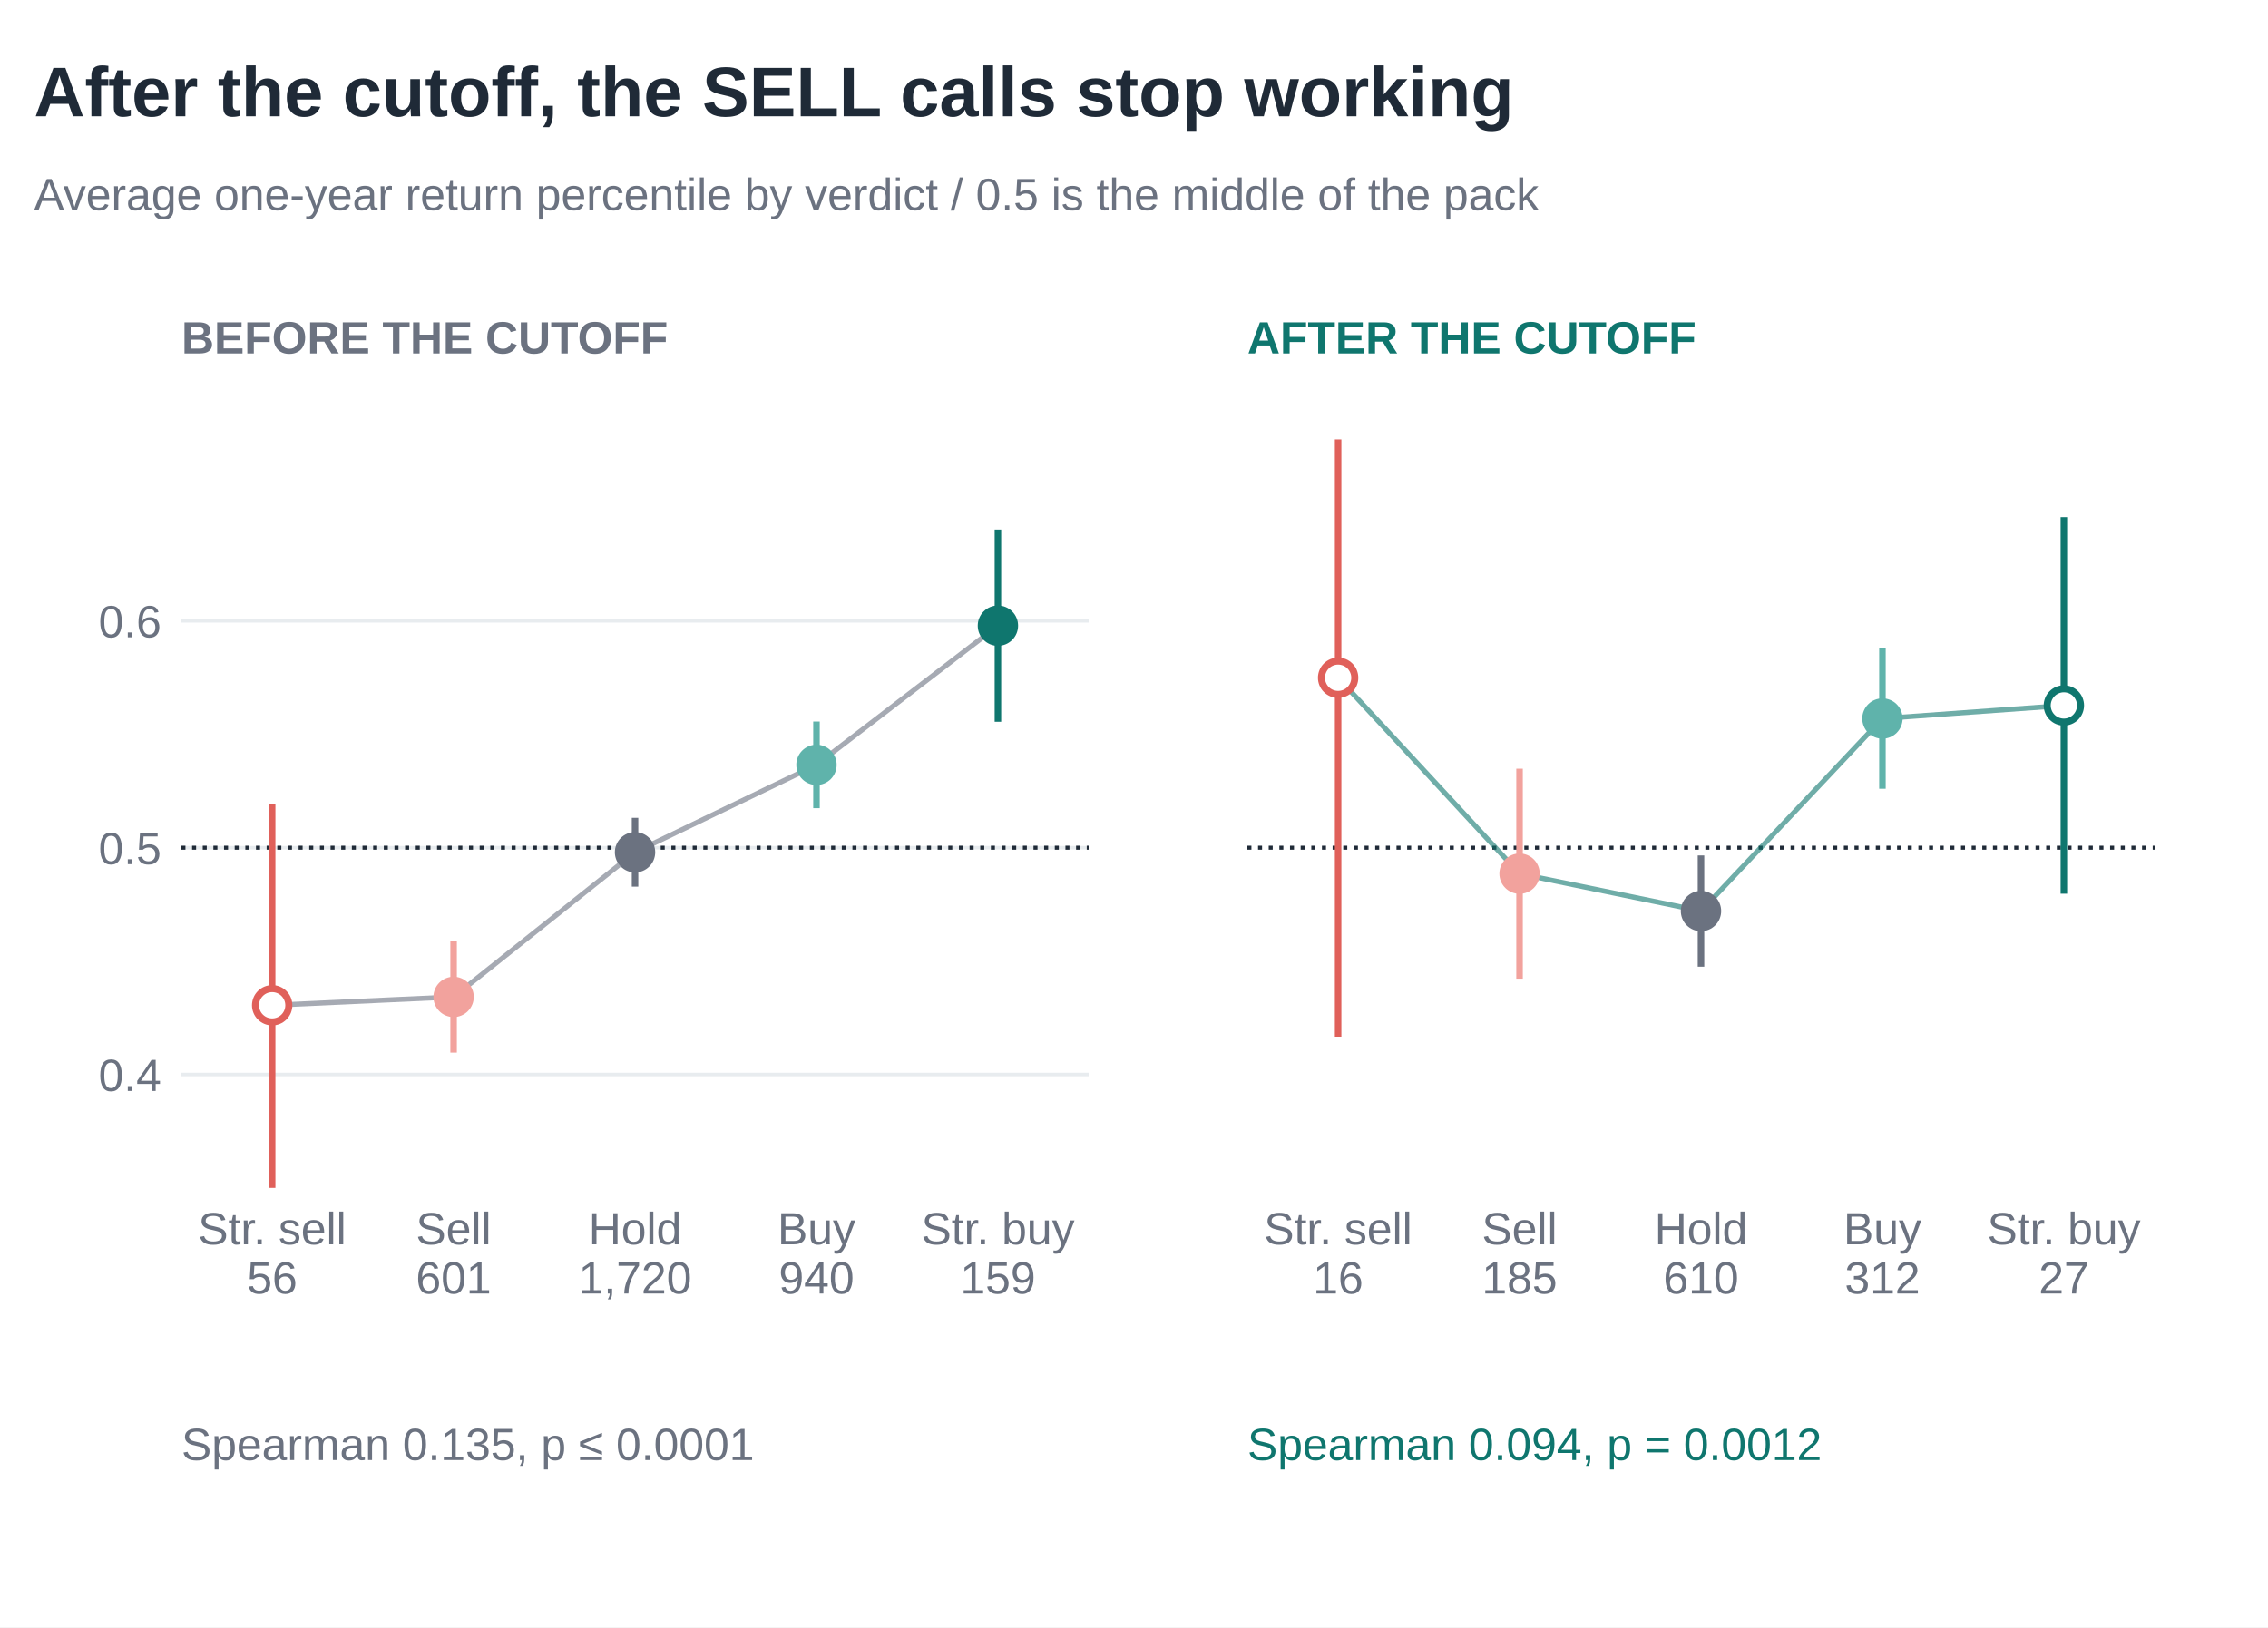
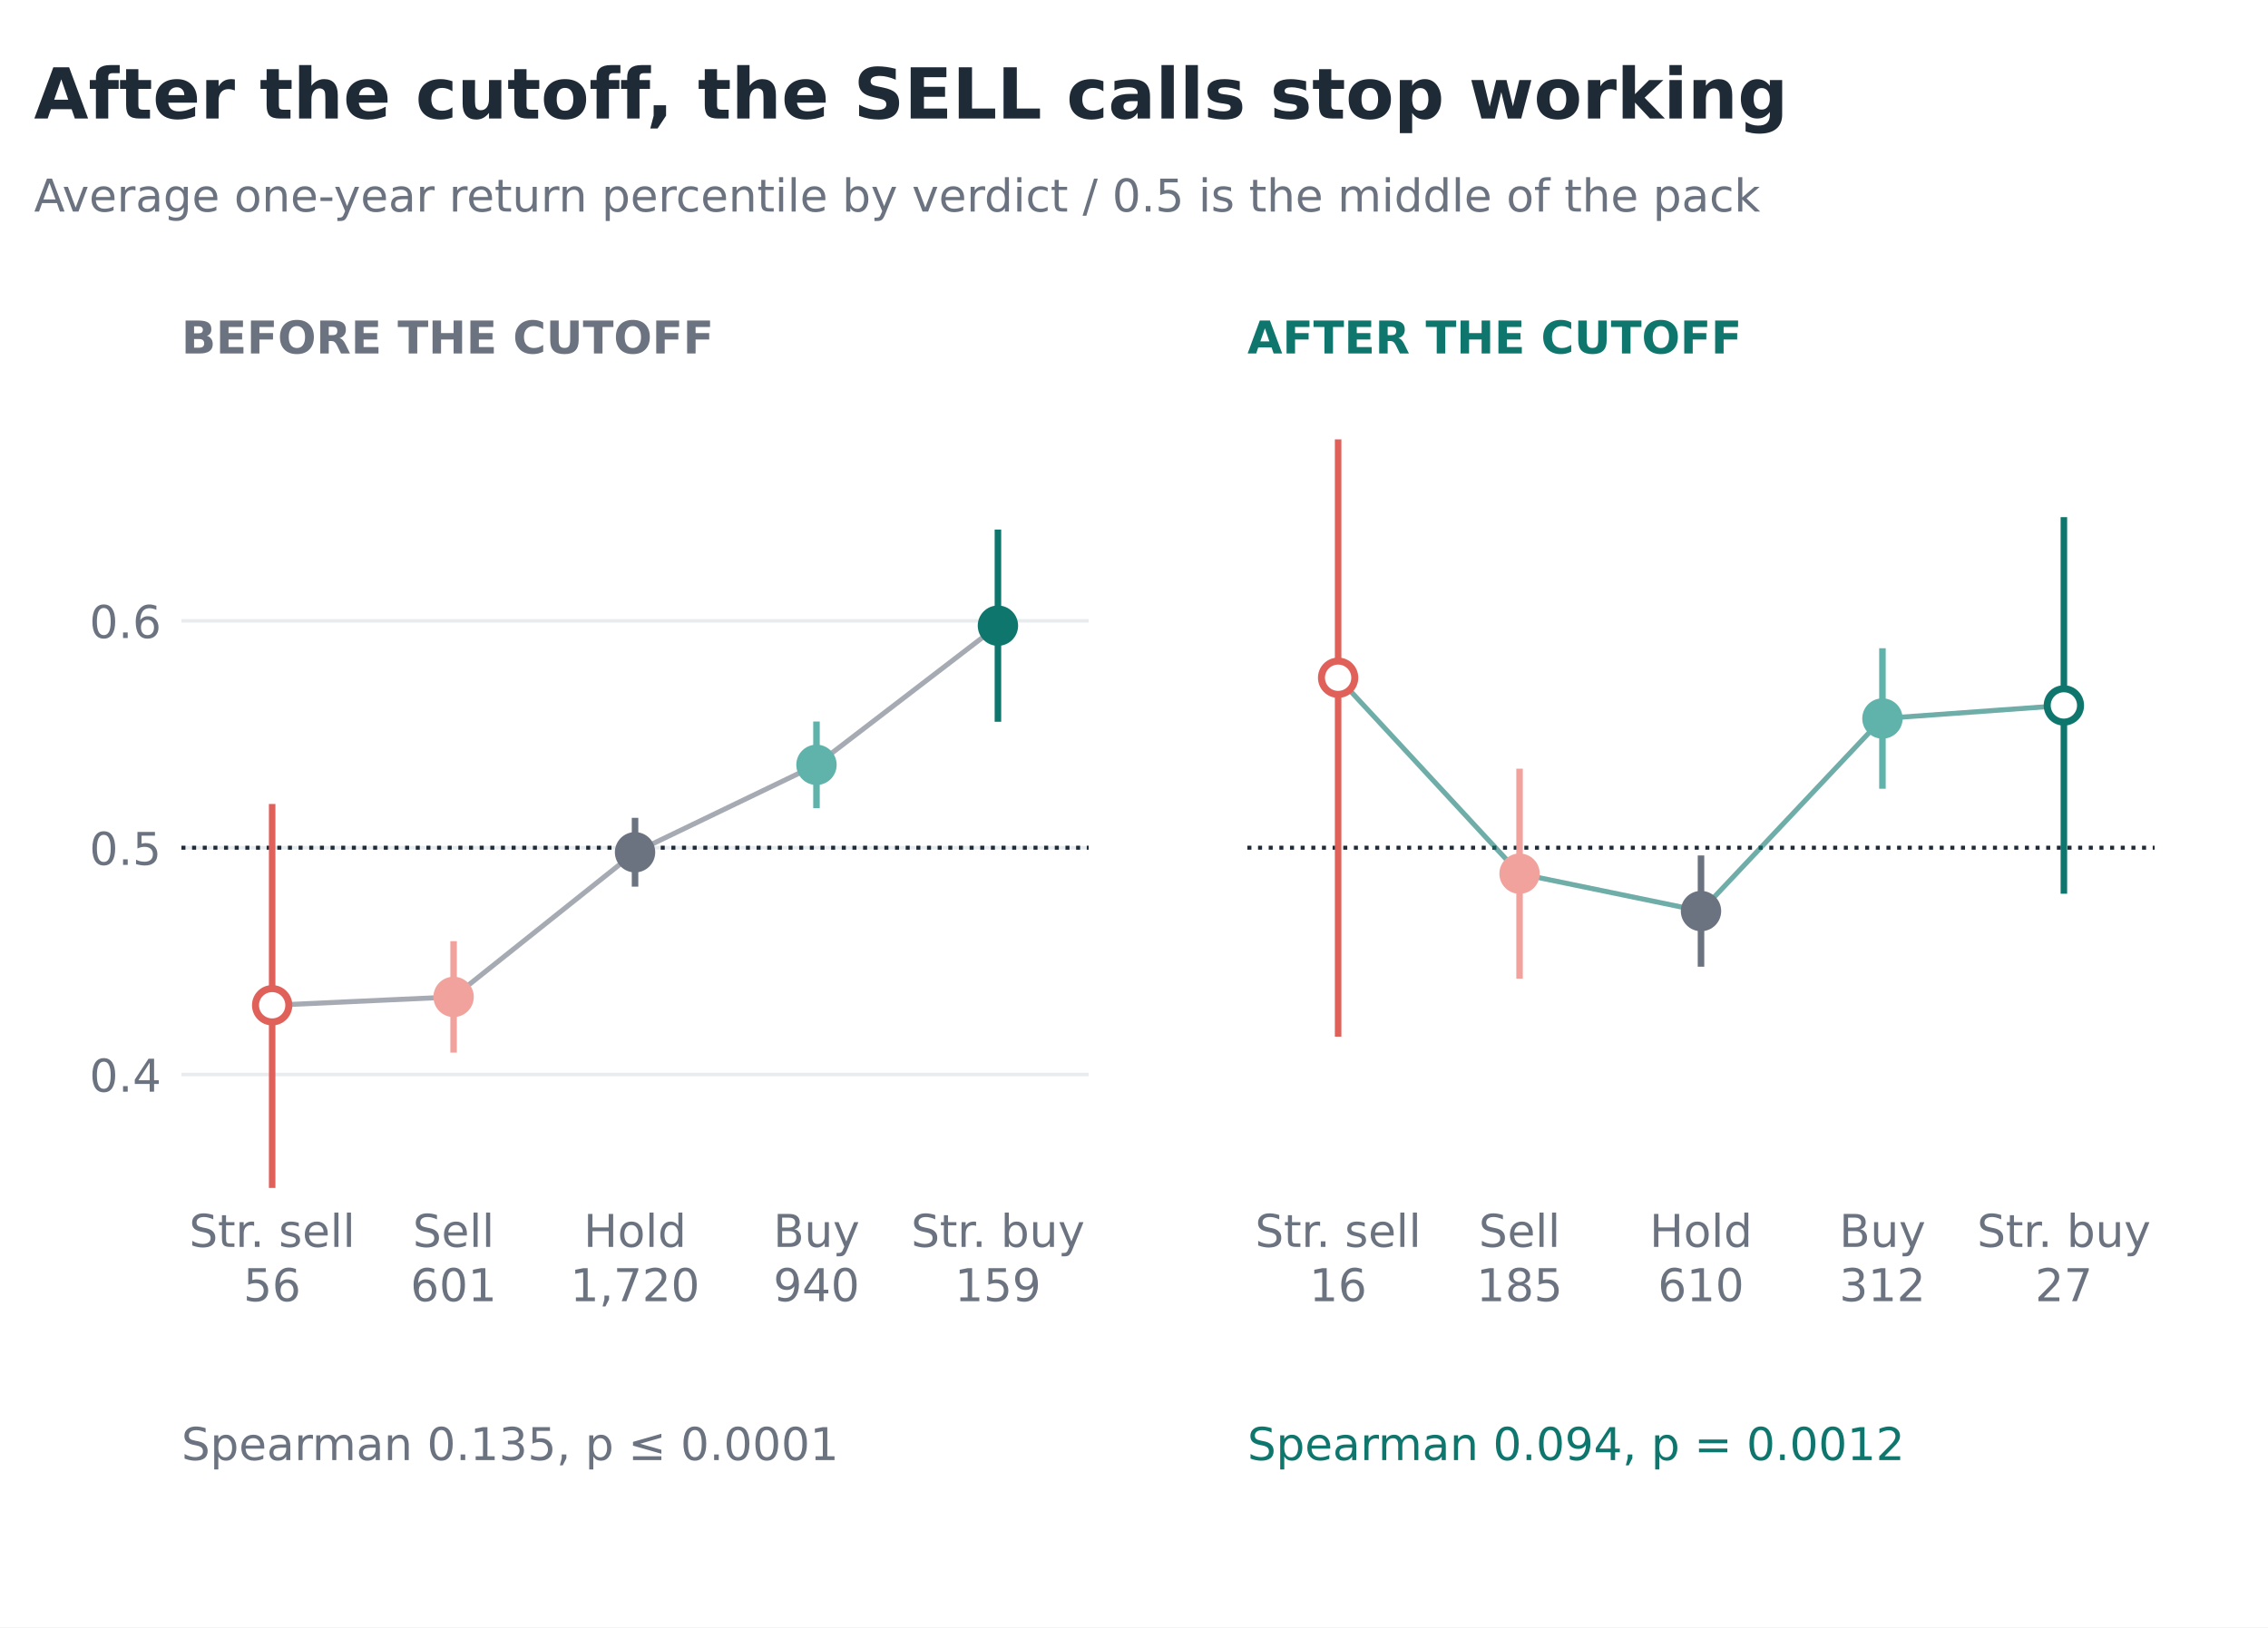
<svg xmlns="http://www.w3.org/2000/svg" xmlns:xlink="http://www.w3.org/1999/xlink" width="451.44pt" height="324pt" viewBox="0 0 451.44 324" version="1.1">
  <defs>
    <style type="text/css">*{stroke-linejoin: round; stroke-linecap: butt}</style>
  </defs>
  <g id="figure_1">
    <g id="patch_1">
      <path d="M 0 324  L 451.44 324  L 451.44 0  L 0 0  z " style="fill: #ffffff" />
    </g>
    <g id="axes_1">
      <g id="text_1">
-         <text style="font-weight: 700; font-size: 14px; font-family: 'Arial', 'DejaVu Sans'; text-anchor: start; fill: #1f2a37" x="6.772" y="23.152" transform="rotate(-0 6.7716 23.15238)">After the cutoff, the SELL calls stop working</text>
+         <text style="font-weight: 700; font-size: 14px; font-family: 'DejaVu Sans'; text-anchor: start; fill: #1f2a37" x="6.772" y="23.598" transform="rotate(-0 6.7716 23.59781)">After the cutoff, the SELL calls stop working</text>
      </g>
      <g id="text_2">
-         <text style="font-size: 9px; font-family: 'Arial', 'DejaVu Sans'; text-anchor: start; fill: #6b7280" x="6.772" y="41.832" transform="rotate(-0 6.7716 41.83225)">Average one-year return percentile by verdict  /  0.5 is the middle of the pack</text>
+         <text style="font-size: 9px; font-family: 'DejaVu Sans'; text-anchor: start; fill: #6b7280" x="6.772" y="42.119" transform="rotate(-0 6.7716 42.11859)">Average one-year return percentile by verdict  /  0.5 is the middle of the pack</text>
      </g>
      <g id="text_3">
-         <text style="font-weight: 700; font-size: 9px; font-family: 'Arial', 'DejaVu Sans'; text-anchor: start; fill: #6b7280" x="36.115" y="70.369" transform="rotate(-0 36.1152 70.3691)">BEFORE THE CUTOFF</text>
+         <text style="font-weight: 700; font-size: 9px; font-family: 'DejaVu Sans'; text-anchor: start; fill: #6b7280" x="36.115" y="70.378" transform="rotate(-0 36.1152 70.37789)">BEFORE THE CUTOFF</text>
      </g>
      <g id="text_4">
-         <text style="font-size: 9px; font-family: 'Arial', 'DejaVu Sans'; text-anchor: start; fill: #6b7280" x="36.115" y="290.689" transform="rotate(-0 36.1152 290.6891)">Spearman 0.135,  p ≤ 0.0001</text>
+         <text style="font-size: 9px; font-family: 'DejaVu Sans'; text-anchor: start; fill: #6b7280" x="36.115" y="290.698" transform="rotate(-0 36.1152 290.6979)">Spearman 0.135,  p ≤ 0.0001</text>
      </g>
      <g id="text_5">
-         <text style="font-weight: 700; font-size: 9px; font-family: 'Arial', 'DejaVu Sans'; text-anchor: start; fill: #0f766e" x="248.292" y="70.369" transform="rotate(-0 248.292 70.3691)">AFTER THE CUTOFF</text>
+         <text style="font-weight: 700; font-size: 9px; font-family: 'DejaVu Sans'; text-anchor: start; fill: #0f766e" x="248.292" y="70.378" transform="rotate(-0 248.292 70.37789)">AFTER THE CUTOFF</text>
      </g>
      <g id="text_6">
-         <text style="font-size: 9px; font-family: 'Arial', 'DejaVu Sans'; text-anchor: start; fill: #0f766e" x="248.292" y="290.689" transform="rotate(-0 248.292 290.6891)">Spearman 0.094,  p = 0.0012</text>
+         <text style="font-size: 9px; font-family: 'DejaVu Sans'; text-anchor: start; fill: #0f766e" x="248.292" y="290.698" transform="rotate(-0 248.292 290.6979)">Spearman 0.094,  p = 0.0012</text>
      </g>
    </g>
    <g id="axes_2">
      <g id="patch_2">
        <path d="M 36.115 236.52  L 216.691 236.52  L 216.691 87.48  L 36.115 87.48  z " style="fill: #ffffff" />
      </g>
      <g id="matplotlib.axis_1">
        <g id="xtick_1">
          <g id="line2d_1" />
          <g id="text_7">
-             <text style="font-size: 9px; font-family: 'Arial', 'DejaVu Sans'; fill: #6b7280" transform="translate(39.41842 247.7468)">Str. sell</text>
-             <text style="font-size: 9px; font-family: 'Arial', 'DejaVu Sans'; fill: #6b7280" transform="translate(49.16796 257.5422)">56</text>
+             <text style="font-size: 9px; font-family: 'DejaVu Sans'; fill: #6b7280" transform="translate(37.64093 248.2595)">Str. sell</text>
+             <text style="font-size: 9px; font-family: 'DejaVu Sans'; fill: #6b7280" transform="translate(48.44655 259.0612)">56</text>
          </g>
        </g>
        <g id="xtick_2">
          <g id="line2d_2" />
          <g id="text_8">
-             <text style="font-size: 9px; font-family: 'Arial', 'DejaVu Sans'; fill: #6b7280" transform="translate(82.78425 247.7468)">Sell</text>
-             <text style="font-size: 9px; font-family: 'Arial', 'DejaVu Sans'; fill: #6b7280" transform="translate(82.78073 257.5422)">601</text>
+             <text style="font-size: 9px; font-family: 'DejaVu Sans'; fill: #6b7280" transform="translate(82.16198 248.2595)">Sell</text>
+             <text style="font-size: 9px; font-family: 'DejaVu Sans'; fill: #6b7280" transform="translate(81.69863 259.0612)">601</text>
          </g>
        </g>
        <g id="xtick_3">
          <g id="line2d_3" />
          <g id="text_9">
-             <text style="font-size: 9px; font-family: 'Arial', 'DejaVu Sans'; fill: #6b7280" transform="translate(117.1487 247.7468)">Hold</text>
-             <text style="font-size: 9px; font-family: 'Arial', 'DejaVu Sans'; fill: #6b7280" transform="translate(115.1434 257.5422)">1,720</text>
+             <text style="font-size: 9px; font-family: 'DejaVu Sans'; fill: #6b7280" transform="translate(116.1587 248.2595)">Hold</text>
+             <text style="font-size: 9px; font-family: 'DejaVu Sans'; fill: #6b7280" transform="translate(113.5205 259.0612)">1,720</text>
          </g>
        </g>
        <g id="xtick_4">
          <g id="line2d_4" />
          <g id="text_10">
-             <text style="font-size: 9px; font-family: 'Arial', 'DejaVu Sans'; fill: #6b7280" transform="translate(154.7643 247.7468)">Buy</text>
-             <text style="font-size: 9px; font-family: 'Arial', 'DejaVu Sans'; fill: #6b7280" transform="translate(155.0111 257.5424)">940</text>
+             <text style="font-size: 9px; font-family: 'DejaVu Sans'; fill: #6b7280" transform="translate(153.9157 248.2588)">Buy</text>
+             <text style="font-size: 9px; font-family: 'DejaVu Sans'; fill: #6b7280" transform="translate(153.929 259.0605)">940</text>
          </g>
        </g>
        <g id="xtick_5">
          <g id="line2d_5" />
          <g id="text_11">
-             <text style="font-size: 9px; font-family: 'Arial', 'DejaVu Sans'; fill: #6b7280" transform="translate(183.3765 247.7468)">Str. buy</text>
-             <text style="font-size: 9px; font-family: 'Arial', 'DejaVu Sans'; fill: #6b7280" transform="translate(191.1263 257.5424)">159</text>
+             <text style="font-size: 9px; font-family: 'DejaVu Sans'; fill: #6b7280" transform="translate(181.3431 248.2595)">Str. buy</text>
+             <text style="font-size: 9px; font-family: 'DejaVu Sans'; fill: #6b7280" transform="translate(190.0442 259.0612)">159</text>
          </g>
        </g>
      </g>
      <g id="matplotlib.axis_2">
        <g id="ytick_1">
          <g id="line2d_6">
            <path d="M 36.115 213.938  L 216.691 213.938  " clip-path="url(#p21c45c8b00)" style="fill: none; stroke: #e8ecef; stroke-width: 0.7; stroke-linecap: square" />
          </g>
          <g id="line2d_7" />
          <g id="text_12">
-             <text style="font-size: 9px; font-family: 'Arial', 'DejaVu Sans'; text-anchor: end; fill: #6b7280" x="32.115" y="217.214" transform="rotate(-0 32.1152 217.2143)">0.4</text>
+             <text style="font-size: 9px; font-family: 'DejaVu Sans'; text-anchor: end; fill: #6b7280" x="32.115" y="217.357" transform="rotate(-0 32.1152 217.3571)">0.4</text>
          </g>
        </g>
        <g id="ytick_2">
          <g id="line2d_8">
            <path d="M 36.115 168.775  L 216.691 168.775  " clip-path="url(#p21c45c8b00)" style="fill: none; stroke: #e8ecef; stroke-width: 0.7; stroke-linecap: square" />
          </g>
          <g id="line2d_9" />
          <g id="text_13">
-             <text style="font-size: 9px; font-family: 'Arial', 'DejaVu Sans'; text-anchor: end; fill: #6b7280" x="32.115" y="172.051" transform="rotate(-0 32.1152 172.0507)">0.5</text>
+             <text style="font-size: 9px; font-family: 'DejaVu Sans'; text-anchor: end; fill: #6b7280" x="32.115" y="172.193" transform="rotate(-0 32.1152 172.1935)">0.5</text>
          </g>
        </g>
        <g id="ytick_3">
          <g id="line2d_10">
            <path d="M 36.115 123.611  L 216.691 123.611  " clip-path="url(#p21c45c8b00)" style="fill: none; stroke: #e8ecef; stroke-width: 0.7; stroke-linecap: square" />
          </g>
          <g id="line2d_11" />
          <g id="text_14">
-             <text style="font-size: 9px; font-family: 'Arial', 'DejaVu Sans'; text-anchor: end; fill: #6b7280" x="32.115" y="126.887" transform="rotate(-0 32.1152 126.887)">0.6</text>
+             <text style="font-size: 9px; font-family: 'DejaVu Sans'; text-anchor: end; fill: #6b7280" x="32.115" y="127.03" transform="rotate(-0 32.1152 127.0299)">0.6</text>
          </g>
        </g>
      </g>
      <g id="line2d_12">
        <path d="M 36.115 168.775  L 216.691 168.775  " clip-path="url(#p21c45c8b00)" style="fill: none; stroke-dasharray: 0.8,1.32; stroke-dashoffset: 0; stroke: #1f2a37; stroke-width: 0.8" />
      </g>
      <g id="line2d_13">
        <path d="M 54.173 239.568  L 54.173 160.727  " clip-path="url(#p21c45c8b00)" style="fill: none; stroke: #e0605a; stroke-width: 1.3; stroke-linecap: square" />
      </g>
      <g id="line2d_14">
        <path d="M 90.288 208.93  L 90.288 188.038  " clip-path="url(#p21c45c8b00)" style="fill: none; stroke: #f2a29d; stroke-width: 1.3; stroke-linecap: square" />
      </g>
      <g id="line2d_15">
        <path d="M 126.403 175.887  L 126.403 163.486  " clip-path="url(#p21c45c8b00)" style="fill: none; stroke: #6b7280; stroke-width: 1.3; stroke-linecap: square" />
      </g>
      <g id="line2d_16">
        <path d="M 162.518 160.256  L 162.518 144.299  " clip-path="url(#p21c45c8b00)" style="fill: none; stroke: #5fb3ab; stroke-width: 1.3; stroke-linecap: square" />
      </g>
      <g id="line2d_17">
        <path d="M 198.634 143.057  L 198.634 106.086  " clip-path="url(#p21c45c8b00)" style="fill: none; stroke: #0f766e; stroke-width: 1.3; stroke-linecap: square" />
      </g>
      <g id="line2d_18">
        <path d="M 54.173 200.147  L 90.288 198.484  L 126.403 169.686  L 162.518 152.278  L 198.634 124.572  " clip-path="url(#p21c45c8b00)" style="fill: none; stroke: #6b7280; stroke-opacity: 0.6; stroke-linecap: square" />
      </g>
      <g id="PathCollection_1">
        <defs>
          <path id="m4688544cb7" d="M 0 3.317  C 0.88 3.317 1.723 2.967 2.345 2.345  C 2.967 1.723 3.317 0.88 3.317 0  C 3.317 -0.88 2.967 -1.723 2.345 -2.345  C 1.723 -2.967 0.88 -3.317 0 -3.317  C -0.88 -3.317 -1.723 -2.967 -2.345 -2.345  C -2.967 -1.723 -3.317 -0.88 -3.317 0  C -3.317 0.88 -2.967 1.723 -2.345 2.345  C -1.723 2.967 -0.88 3.317 0 3.317  z " style="stroke: #e0605a; stroke-width: 1.4" />
        </defs>
        <g clip-path="url(#p21c45c8b00)">
          <use xlink:href="#m4688544cb7" x="54.173" y="200.147" style="fill: #ffffff; stroke: #e0605a; stroke-width: 1.4" />
        </g>
      </g>
      <g id="PathCollection_2">
        <defs>
          <path id="m9480f255d6" d="M 0 3.317  C 0.88 3.317 1.723 2.967 2.345 2.345  C 2.967 1.723 3.317 0.88 3.317 0  C 3.317 -0.88 2.967 -1.723 2.345 -2.345  C 1.723 -2.967 0.88 -3.317 0 -3.317  C -0.88 -3.317 -1.723 -2.967 -2.345 -2.345  C -2.967 -1.723 -3.317 -0.88 -3.317 0  C -3.317 0.88 -2.967 1.723 -2.345 2.345  C -1.723 2.967 -0.88 3.317 0 3.317  z " style="stroke: #f2a29d; stroke-width: 1.4" />
        </defs>
        <g clip-path="url(#p21c45c8b00)">
          <use xlink:href="#m9480f255d6" x="90.288" y="198.484" style="fill: #f2a29d; stroke: #f2a29d; stroke-width: 1.4" />
        </g>
      </g>
      <g id="PathCollection_3">
        <defs>
          <path id="mcf69e7fd39" d="M 0 3.317  C 0.88 3.317 1.723 2.967 2.345 2.345  C 2.967 1.723 3.317 0.88 3.317 0  C 3.317 -0.88 2.967 -1.723 2.345 -2.345  C 1.723 -2.967 0.88 -3.317 0 -3.317  C -0.88 -3.317 -1.723 -2.967 -2.345 -2.345  C -2.967 -1.723 -3.317 -0.88 -3.317 0  C -3.317 0.88 -2.967 1.723 -2.345 2.345  C -1.723 2.967 -0.88 3.317 0 3.317  z " style="stroke: #6b7280; stroke-width: 1.4" />
        </defs>
        <g clip-path="url(#p21c45c8b00)">
          <use xlink:href="#mcf69e7fd39" x="126.403" y="169.686" style="fill: #6b7280; stroke: #6b7280; stroke-width: 1.4" />
        </g>
      </g>
      <g id="PathCollection_4">
        <defs>
          <path id="m6dfbde3885" d="M 0 3.317  C 0.88 3.317 1.723 2.967 2.345 2.345  C 2.967 1.723 3.317 0.88 3.317 0  C 3.317 -0.88 2.967 -1.723 2.345 -2.345  C 1.723 -2.967 0.88 -3.317 0 -3.317  C -0.88 -3.317 -1.723 -2.967 -2.345 -2.345  C -2.967 -1.723 -3.317 -0.88 -3.317 0  C -3.317 0.88 -2.967 1.723 -2.345 2.345  C -1.723 2.967 -0.88 3.317 0 3.317  z " style="stroke: #5fb3ab; stroke-width: 1.4" />
        </defs>
        <g clip-path="url(#p21c45c8b00)">
          <use xlink:href="#m6dfbde3885" x="162.518" y="152.278" style="fill: #5fb3ab; stroke: #5fb3ab; stroke-width: 1.4" />
        </g>
      </g>
      <g id="PathCollection_5">
        <defs>
          <path id="m3b09af5503" d="M 0 3.317  C 0.88 3.317 1.723 2.967 2.345 2.345  C 2.967 1.723 3.317 0.88 3.317 0  C 3.317 -0.88 2.967 -1.723 2.345 -2.345  C 1.723 -2.967 0.88 -3.317 0 -3.317  C -0.88 -3.317 -1.723 -2.967 -2.345 -2.345  C -2.967 -1.723 -3.317 -0.88 -3.317 0  C -3.317 0.88 -2.967 1.723 -2.345 2.345  C -1.723 2.967 -0.88 3.317 0 3.317  z " style="stroke: #0f766e; stroke-width: 1.4" />
        </defs>
        <g clip-path="url(#p21c45c8b00)">
          <use xlink:href="#m3b09af5503" x="198.634" y="124.572" style="fill: #0f766e; stroke: #0f766e; stroke-width: 1.4" />
        </g>
      </g>
    </g>
    <g id="axes_3">
      <g id="patch_3">
        <path d="M 248.292 236.52  L 428.868 236.52  L 428.868 87.48  L 248.292 87.48  z " style="fill: #ffffff" />
      </g>
      <g id="matplotlib.axis_3">
        <g id="xtick_6">
          <g id="line2d_19" />
          <g id="text_15">
-             <text style="font-size: 9px; font-family: 'Arial', 'DejaVu Sans'; fill: #6b7280" transform="translate(251.5952 247.7468)">Str. sell</text>
-             <text style="font-size: 9px; font-family: 'Arial', 'DejaVu Sans'; fill: #6b7280" transform="translate(261.3448 257.5422)">16</text>
+             <text style="font-size: 9px; font-family: 'DejaVu Sans'; fill: #6b7280" transform="translate(249.8177 248.2595)">Str. sell</text>
+             <text style="font-size: 9px; font-family: 'DejaVu Sans'; fill: #6b7280" transform="translate(260.6234 259.0612)">16</text>
          </g>
        </g>
        <g id="xtick_7">
          <g id="line2d_20" />
          <g id="text_16">
-             <text style="font-size: 9px; font-family: 'Arial', 'DejaVu Sans'; fill: #6b7280" transform="translate(294.9611 247.7468)">Sell</text>
-             <text style="font-size: 9px; font-family: 'Arial', 'DejaVu Sans'; fill: #6b7280" transform="translate(294.9575 257.5422)">185</text>
+             <text style="font-size: 9px; font-family: 'DejaVu Sans'; fill: #6b7280" transform="translate(294.3388 248.2595)">Sell</text>
+             <text style="font-size: 9px; font-family: 'DejaVu Sans'; fill: #6b7280" transform="translate(293.8754 259.0612)">185</text>
          </g>
        </g>
        <g id="xtick_8">
          <g id="line2d_21" />
          <g id="text_17">
-             <text style="font-size: 9px; font-family: 'Arial', 'DejaVu Sans'; fill: #6b7280" transform="translate(329.3255 247.7468)">Hold</text>
-             <text style="font-size: 9px; font-family: 'Arial', 'DejaVu Sans'; fill: #6b7280" transform="translate(331.0727 257.5422)">610</text>
+             <text style="font-size: 9px; font-family: 'DejaVu Sans'; fill: #6b7280" transform="translate(328.3355 248.2595)">Hold</text>
+             <text style="font-size: 9px; font-family: 'DejaVu Sans'; fill: #6b7280" transform="translate(329.9906 259.0612)">610</text>
          </g>
        </g>
        <g id="xtick_9">
          <g id="line2d_22" />
          <g id="text_18">
-             <text style="font-size: 9px; font-family: 'Arial', 'DejaVu Sans'; fill: #6b7280" transform="translate(366.9411 247.7468)">Buy</text>
-             <text style="font-size: 9px; font-family: 'Arial', 'DejaVu Sans'; fill: #6b7280" transform="translate(367.1879 257.5424)">312</text>
+             <text style="font-size: 9px; font-family: 'DejaVu Sans'; fill: #6b7280" transform="translate(366.0925 248.2588)">Buy</text>
+             <text style="font-size: 9px; font-family: 'DejaVu Sans'; fill: #6b7280" transform="translate(366.1058 259.0605)">312</text>
          </g>
        </g>
        <g id="xtick_10">
          <g id="line2d_23" />
          <g id="text_19">
-             <text style="font-size: 9px; font-family: 'Arial', 'DejaVu Sans'; fill: #6b7280" transform="translate(395.5533 247.7468)">Str. buy</text>
-             <text style="font-size: 9px; font-family: 'Arial', 'DejaVu Sans'; fill: #6b7280" transform="translate(405.8056 257.5424)">27</text>
+             <text style="font-size: 9px; font-family: 'DejaVu Sans'; fill: #6b7280" transform="translate(393.5199 248.2595)">Str. buy</text>
+             <text style="font-size: 9px; font-family: 'DejaVu Sans'; fill: #6b7280" transform="translate(405.0842 259.0612)">27</text>
          </g>
        </g>
      </g>
      <g id="matplotlib.axis_4" />
      <g id="line2d_24">
        <path d="M 248.292 168.775  L 428.868 168.775  " clip-path="url(#p1ef5ff2105)" style="fill: none; stroke-dasharray: 0.8,1.32; stroke-dashoffset: 0; stroke: #1f2a37; stroke-width: 0.8" />
      </g>
      <g id="line2d_25">
        <path d="M 266.35 205.754  L 266.35 64.122  " clip-path="url(#p1ef5ff2105)" style="fill: none; stroke: #e0605a; stroke-width: 1.3; stroke-linecap: square" />
      </g>
      <g id="line2d_26">
        <path d="M 302.465 194.204  L 302.465 153.688  " clip-path="url(#p1ef5ff2105)" style="fill: none; stroke: #f2a29d; stroke-width: 1.3; stroke-linecap: square" />
      </g>
      <g id="line2d_27">
        <path d="M 338.58 191.816  L 338.58 170.966  " clip-path="url(#p1ef5ff2105)" style="fill: none; stroke: #6b7280; stroke-width: 1.3; stroke-linecap: square" />
      </g>
      <g id="line2d_28">
        <path d="M 374.695 156.393  L 374.695 129.719  " clip-path="url(#p1ef5ff2105)" style="fill: none; stroke: #5fb3ab; stroke-width: 1.3; stroke-linecap: square" />
      </g>
      <g id="line2d_29">
        <path d="M 410.81 177.292  L 410.81 103.612  " clip-path="url(#p1ef5ff2105)" style="fill: none; stroke: #0f766e; stroke-width: 1.3; stroke-linecap: square" />
      </g>
      <g id="line2d_30">
        <path d="M 266.35 134.938  L 302.465 173.946  L 338.58 181.391  L 374.695 143.056  L 410.81 140.452  " clip-path="url(#p1ef5ff2105)" style="fill: none; stroke: #0f766e; stroke-opacity: 0.6; stroke-linecap: square" />
      </g>
      <g id="PathCollection_6">
        <g clip-path="url(#p1ef5ff2105)">
          <use xlink:href="#m4688544cb7" x="266.35" y="134.938" style="fill: #ffffff; stroke: #e0605a; stroke-width: 1.4" />
        </g>
      </g>
      <g id="PathCollection_7">
        <g clip-path="url(#p1ef5ff2105)">
          <use xlink:href="#m9480f255d6" x="302.465" y="173.946" style="fill: #f2a29d; stroke: #f2a29d; stroke-width: 1.4" />
        </g>
      </g>
      <g id="PathCollection_8">
        <g clip-path="url(#p1ef5ff2105)">
          <use xlink:href="#mcf69e7fd39" x="338.58" y="181.391" style="fill: #6b7280; stroke: #6b7280; stroke-width: 1.4" />
        </g>
      </g>
      <g id="PathCollection_9">
        <g clip-path="url(#p1ef5ff2105)">
          <use xlink:href="#m6dfbde3885" x="374.695" y="143.056" style="fill: #5fb3ab; stroke: #5fb3ab; stroke-width: 1.4" />
        </g>
      </g>
      <g id="PathCollection_10">
        <defs>
          <path id="m78c5e3956a" d="M 0 3.317  C 0.88 3.317 1.723 2.967 2.345 2.345  C 2.967 1.723 3.317 0.88 3.317 0  C 3.317 -0.88 2.967 -1.723 2.345 -2.345  C 1.723 -2.967 0.88 -3.317 0 -3.317  C -0.88 -3.317 -1.723 -2.967 -2.345 -2.345  C -2.967 -1.723 -3.317 -0.88 -3.317 0  C -3.317 0.88 -2.967 1.723 -2.345 2.345  C -1.723 2.967 -0.88 3.317 0 3.317  z " style="stroke: #0f766e; stroke-width: 1.4" />
        </defs>
        <g clip-path="url(#p1ef5ff2105)">
          <use xlink:href="#m78c5e3956a" x="410.81" y="140.452" style="fill: #ffffff; stroke: #0f766e; stroke-width: 1.4" />
        </g>
      </g>
    </g>
  </g>
  <defs>
    <clipPath id="p21c45c8b00">
      <rect x="36.115" y="87.48" width="180.576" height="149.04" />
    </clipPath>
    <clipPath id="p1ef5ff2105">
      <rect x="248.292" y="87.48" width="180.576" height="149.04" />
    </clipPath>
  </defs>
</svg>
